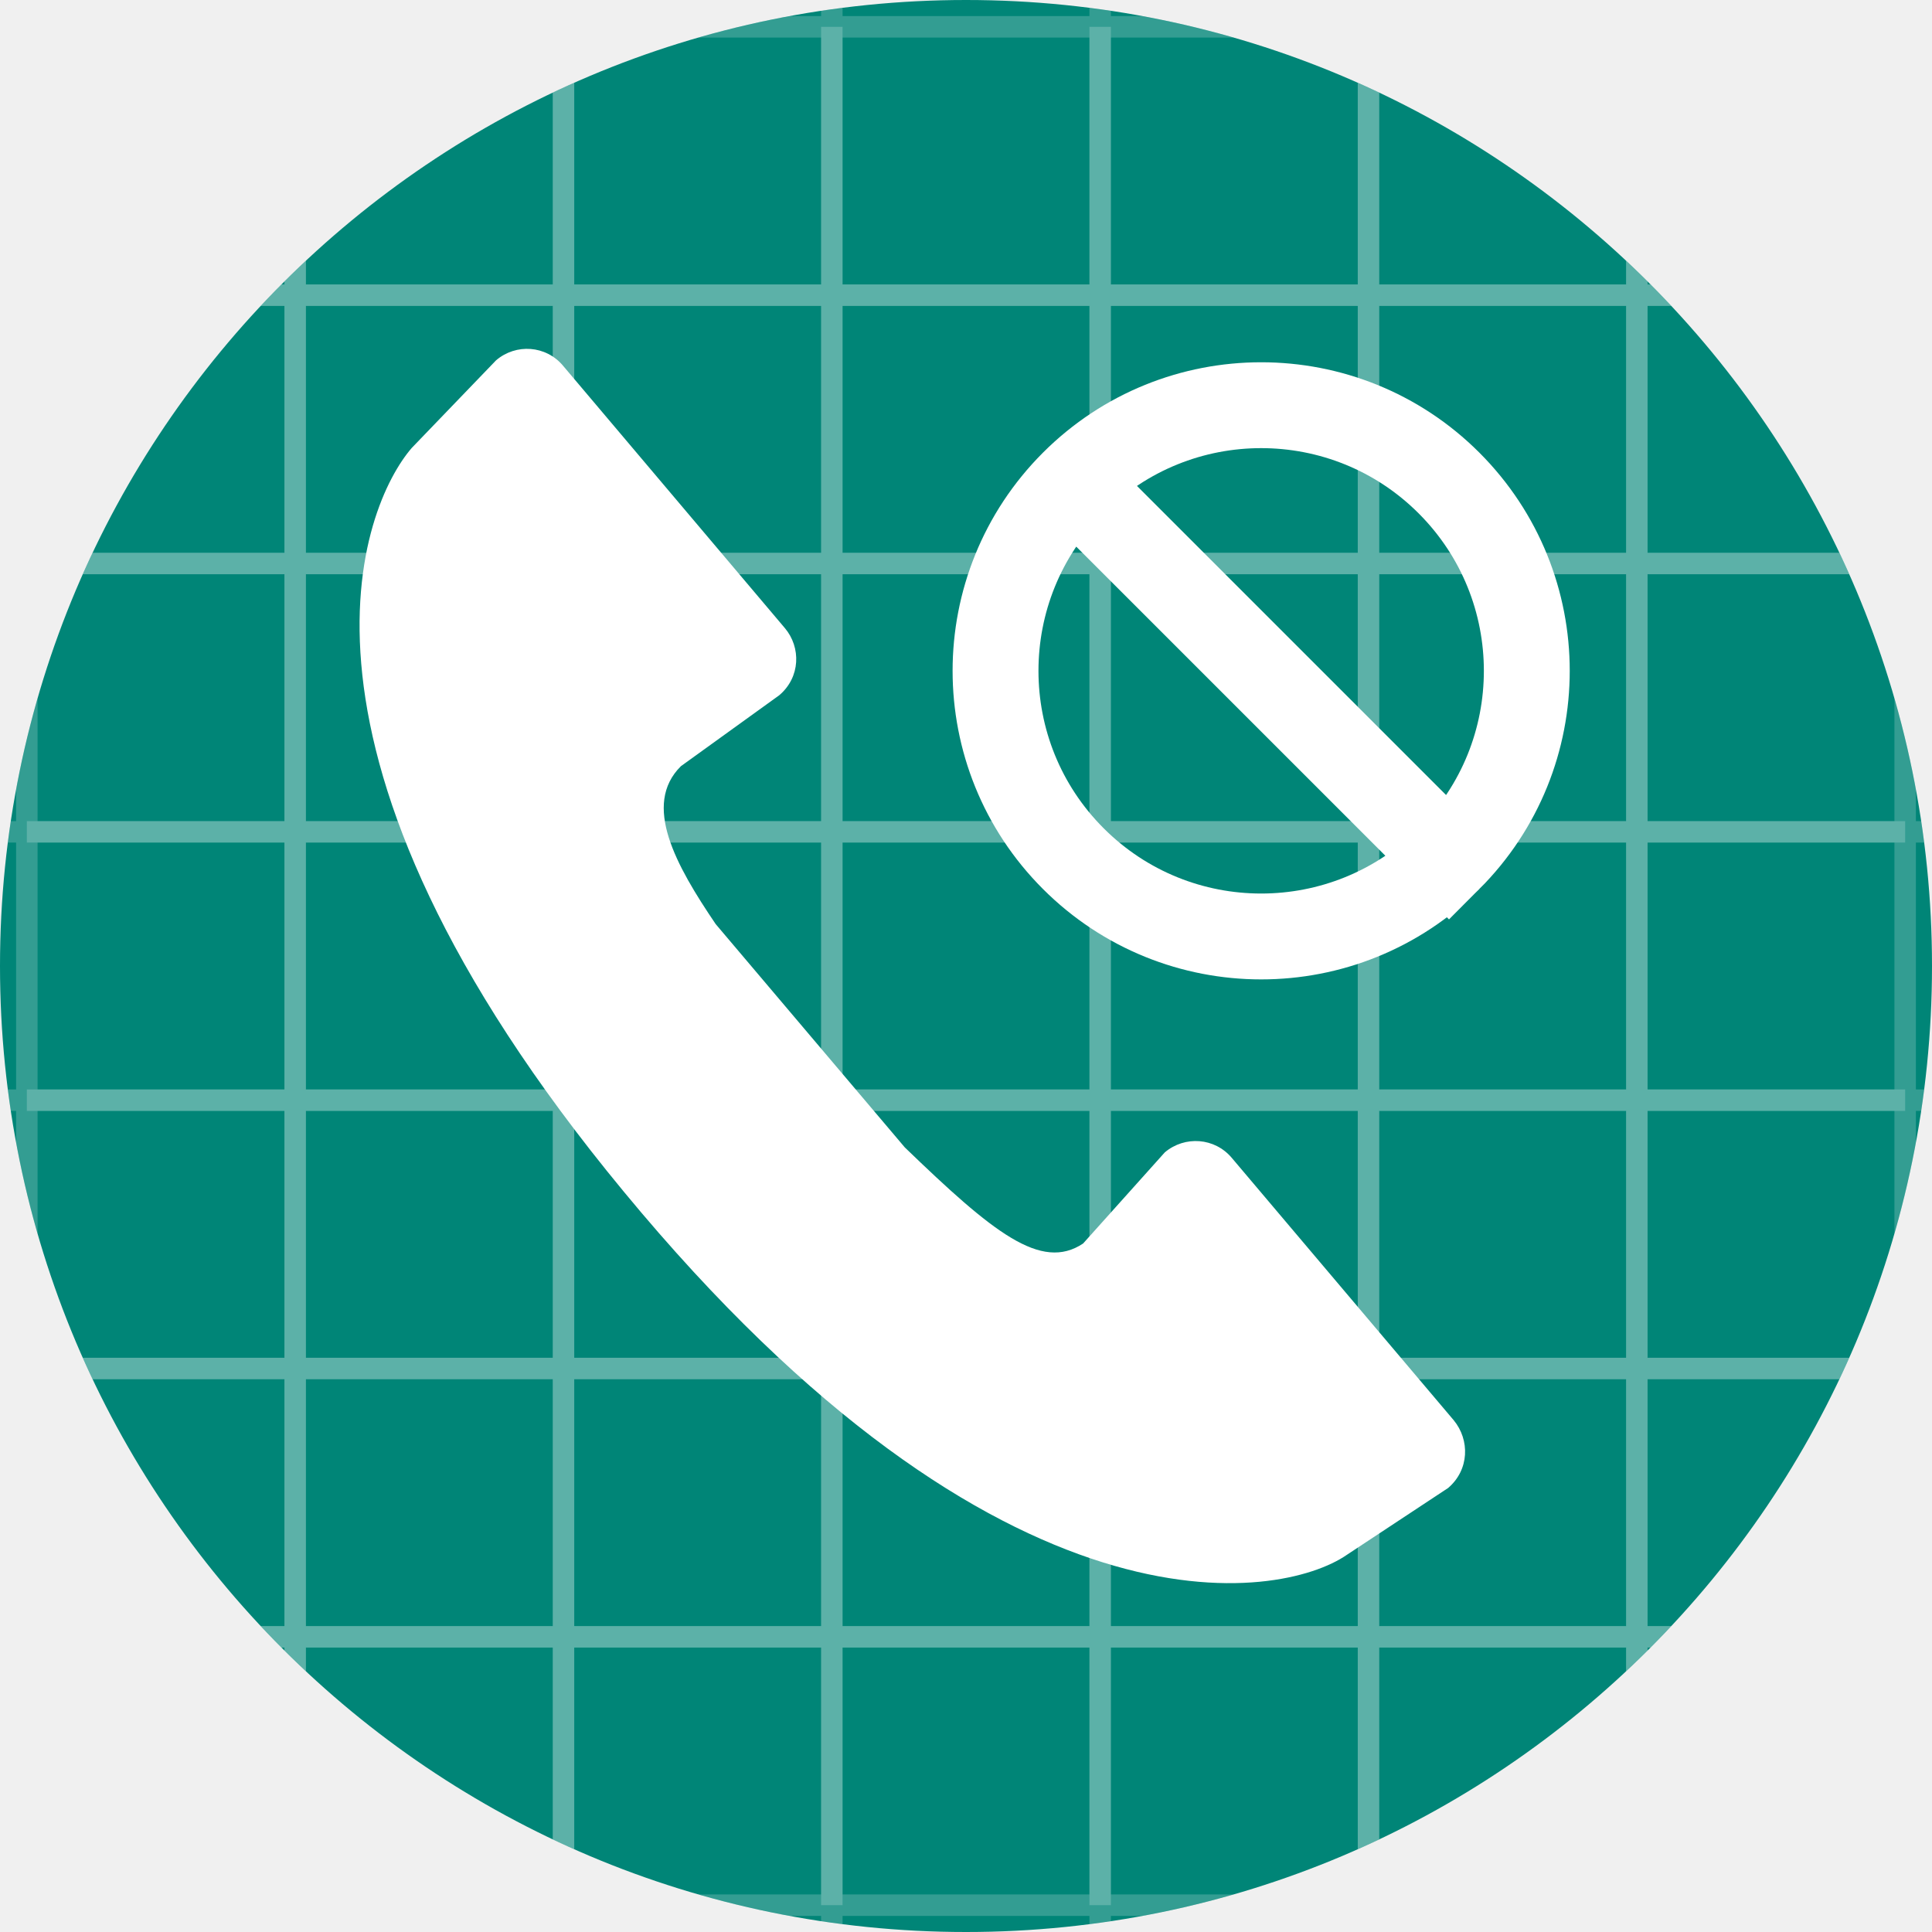
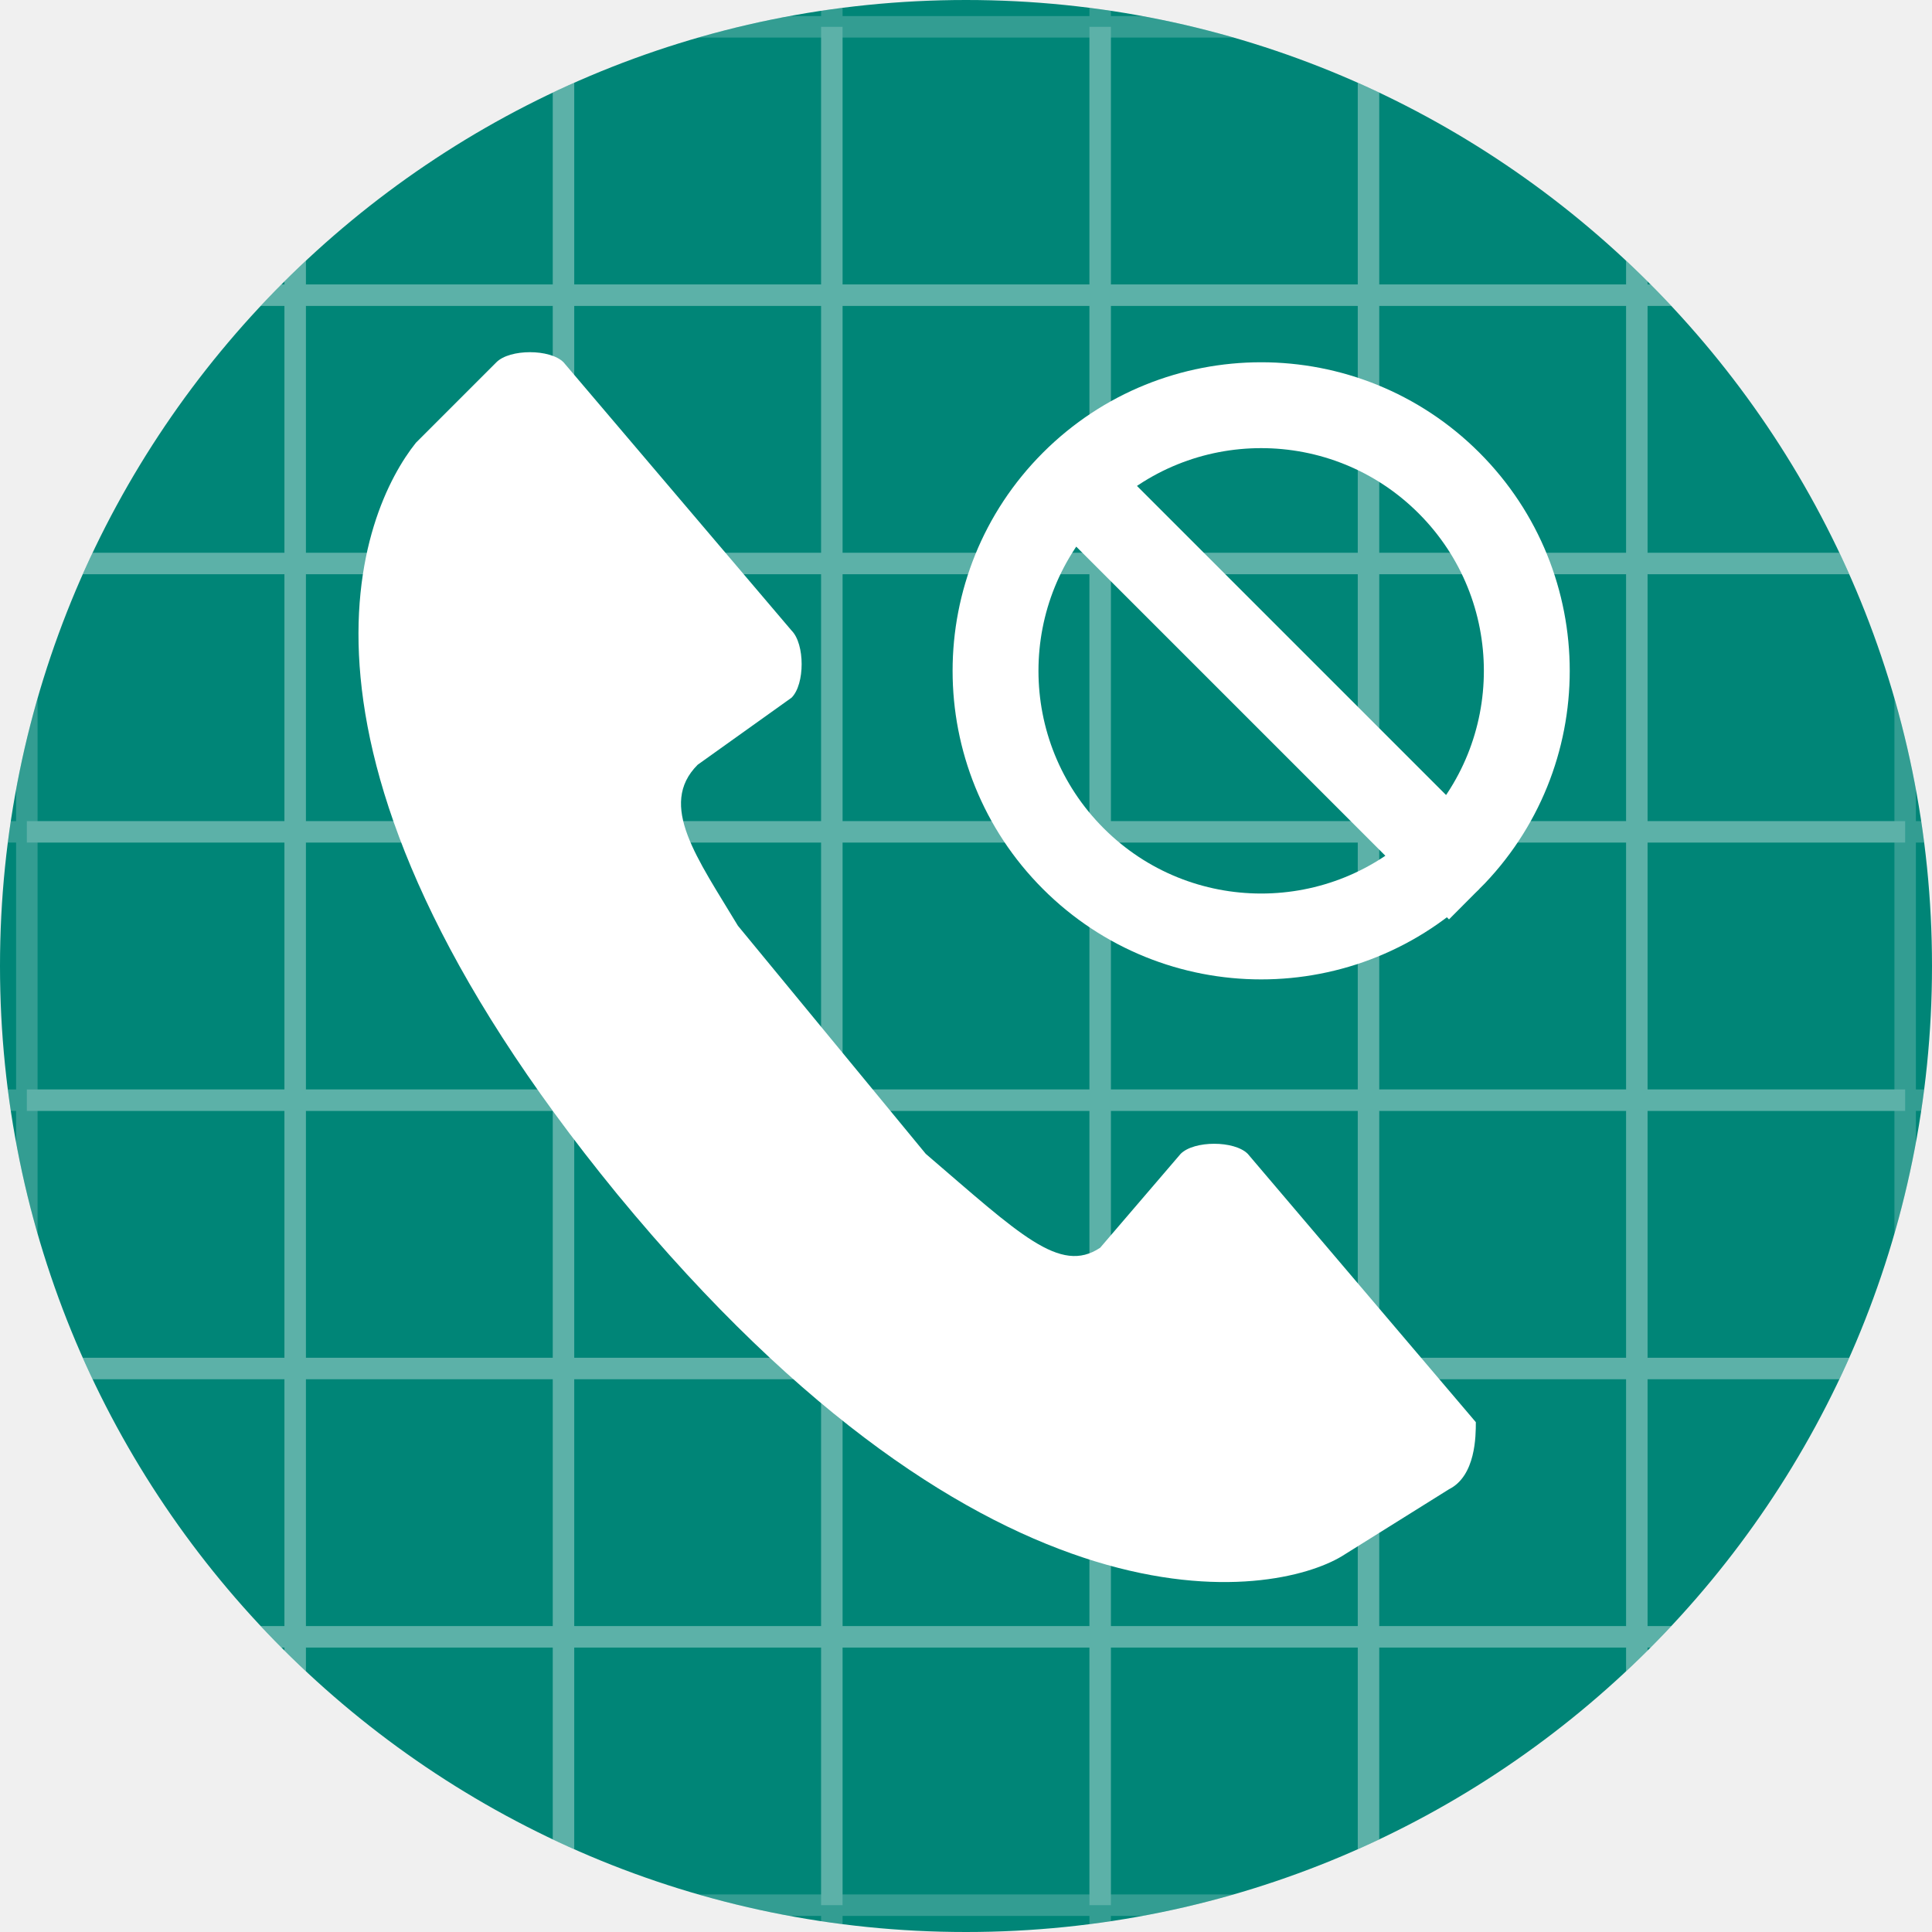
<svg xmlns="http://www.w3.org/2000/svg" width="108" height="108" viewBox="18 18 72 72">
  <defs>
    <clipPath id="clip-path">
      <circle cx="54" cy="54" r="36" />
    </clipPath>
    <linearGradient id="background">
      <stop stop-color="#008577" />
    </linearGradient>
    <linearGradient id="background-grid">
      <stop stop-color="white" stop-opacity="0.2" />
    </linearGradient>
  </defs>
  <circle fill="url(#background)" cx="54" cy="54" r="36" />
  <path clip-path="url(#clip-path)" stroke="url(#background-grid)" stroke-width="0.8" d="   M 0 9   H 108    M 0 19   H 108    M 0 29   H 108    M 0 39   H 108    M 0 49   H 108    M 0 59   H 108    M 0 69   H 108    M 0 79   H 108    M 0 89   H 108    M 0 99   H 108    M 9 0   V 108    M 19 0   V 108    M 29 0   V 108    M 39 0   V 108    M 49 0   V 108    M 59 0   V 108    M 69 0   V 108    M 79 0   V 108    M 89 0   V 108    M 99 0   V 108" />
  <path clip-path="url(#clip-path)" stroke="url(#background-grid)" stroke-width="0.8" d="   M 19 29   H 89    M 19 39   H 89    M 19 49   H 89    M 19 59   H 89    M 19 69   H 89    M 19 79   H 89    M 29 19   V 89    M 39 19   V 89    M 49 19   V 89    M 59 19   V 89    M 69 19   V 89    M 79 19   V 89" />
  <path fill="transparent" stroke="white" stroke-width="3.2" d="   M 58 36   l 14 14   a 7 7, 0, 0, 0, -14 -14   a 7 7, 0, 0, 0, 14 14" />
-   <path fill="white" fill-rule="nonzero" d="   M 71.967 73.453   l -3.784 2.498   c -2.436 1.678, -12.817 3.564, -26.94 -13.546   C 27.626 45.933, 31.52 36.798, 33.346 34.692   L 36.489 31.426   c 0.741 -0.632, 1.859 -0.558, 2.496 0.206   l 8.265 9.776   c 0.605 0.716, 0.585 1.831, -0.211 2.503   l -3.663 2.642   c -1.45 1.437, -0.186 3.7, 1.296 5.886   l 7.048 8.322   c 3.279 3.165, 5.075 4.627, 6.644 3.581   l 3.046 -3.398   c 0.746 -0.627, 1.859 -0.55, 2.496, 0.208   l 8.27 9.776   C 72.782 71.664, 72.76 72.777, 71.967 73.453   Z" />
+   <path fill="white" fill-rule="nonzero" d="   M 72 73.5   l -4 2.5   c -2.5 1.5, -13 3.5, -27 -13.5   C 27.5 46, 31.5 37, 33.5 34.5   L 36.5 31.5   c 0.5 -0.5, 2 -0.5, 2.5 0   l 8.5 10   c 0.5 0.5, 0.5 2, 0 2.5   l -3.5 2.5   c -1.5 1.5, 0 3.5, 1.5 6   l 7 8.5   c 3.5 3, 5 4.5, 6.5 3.5   l 3 -3.5   c 0.5 -0.5, 2 -0.5, 2.5, 0   l 8.5 10   C 73 71.5, 73 73, 72 73.5   Z" />
</svg>
